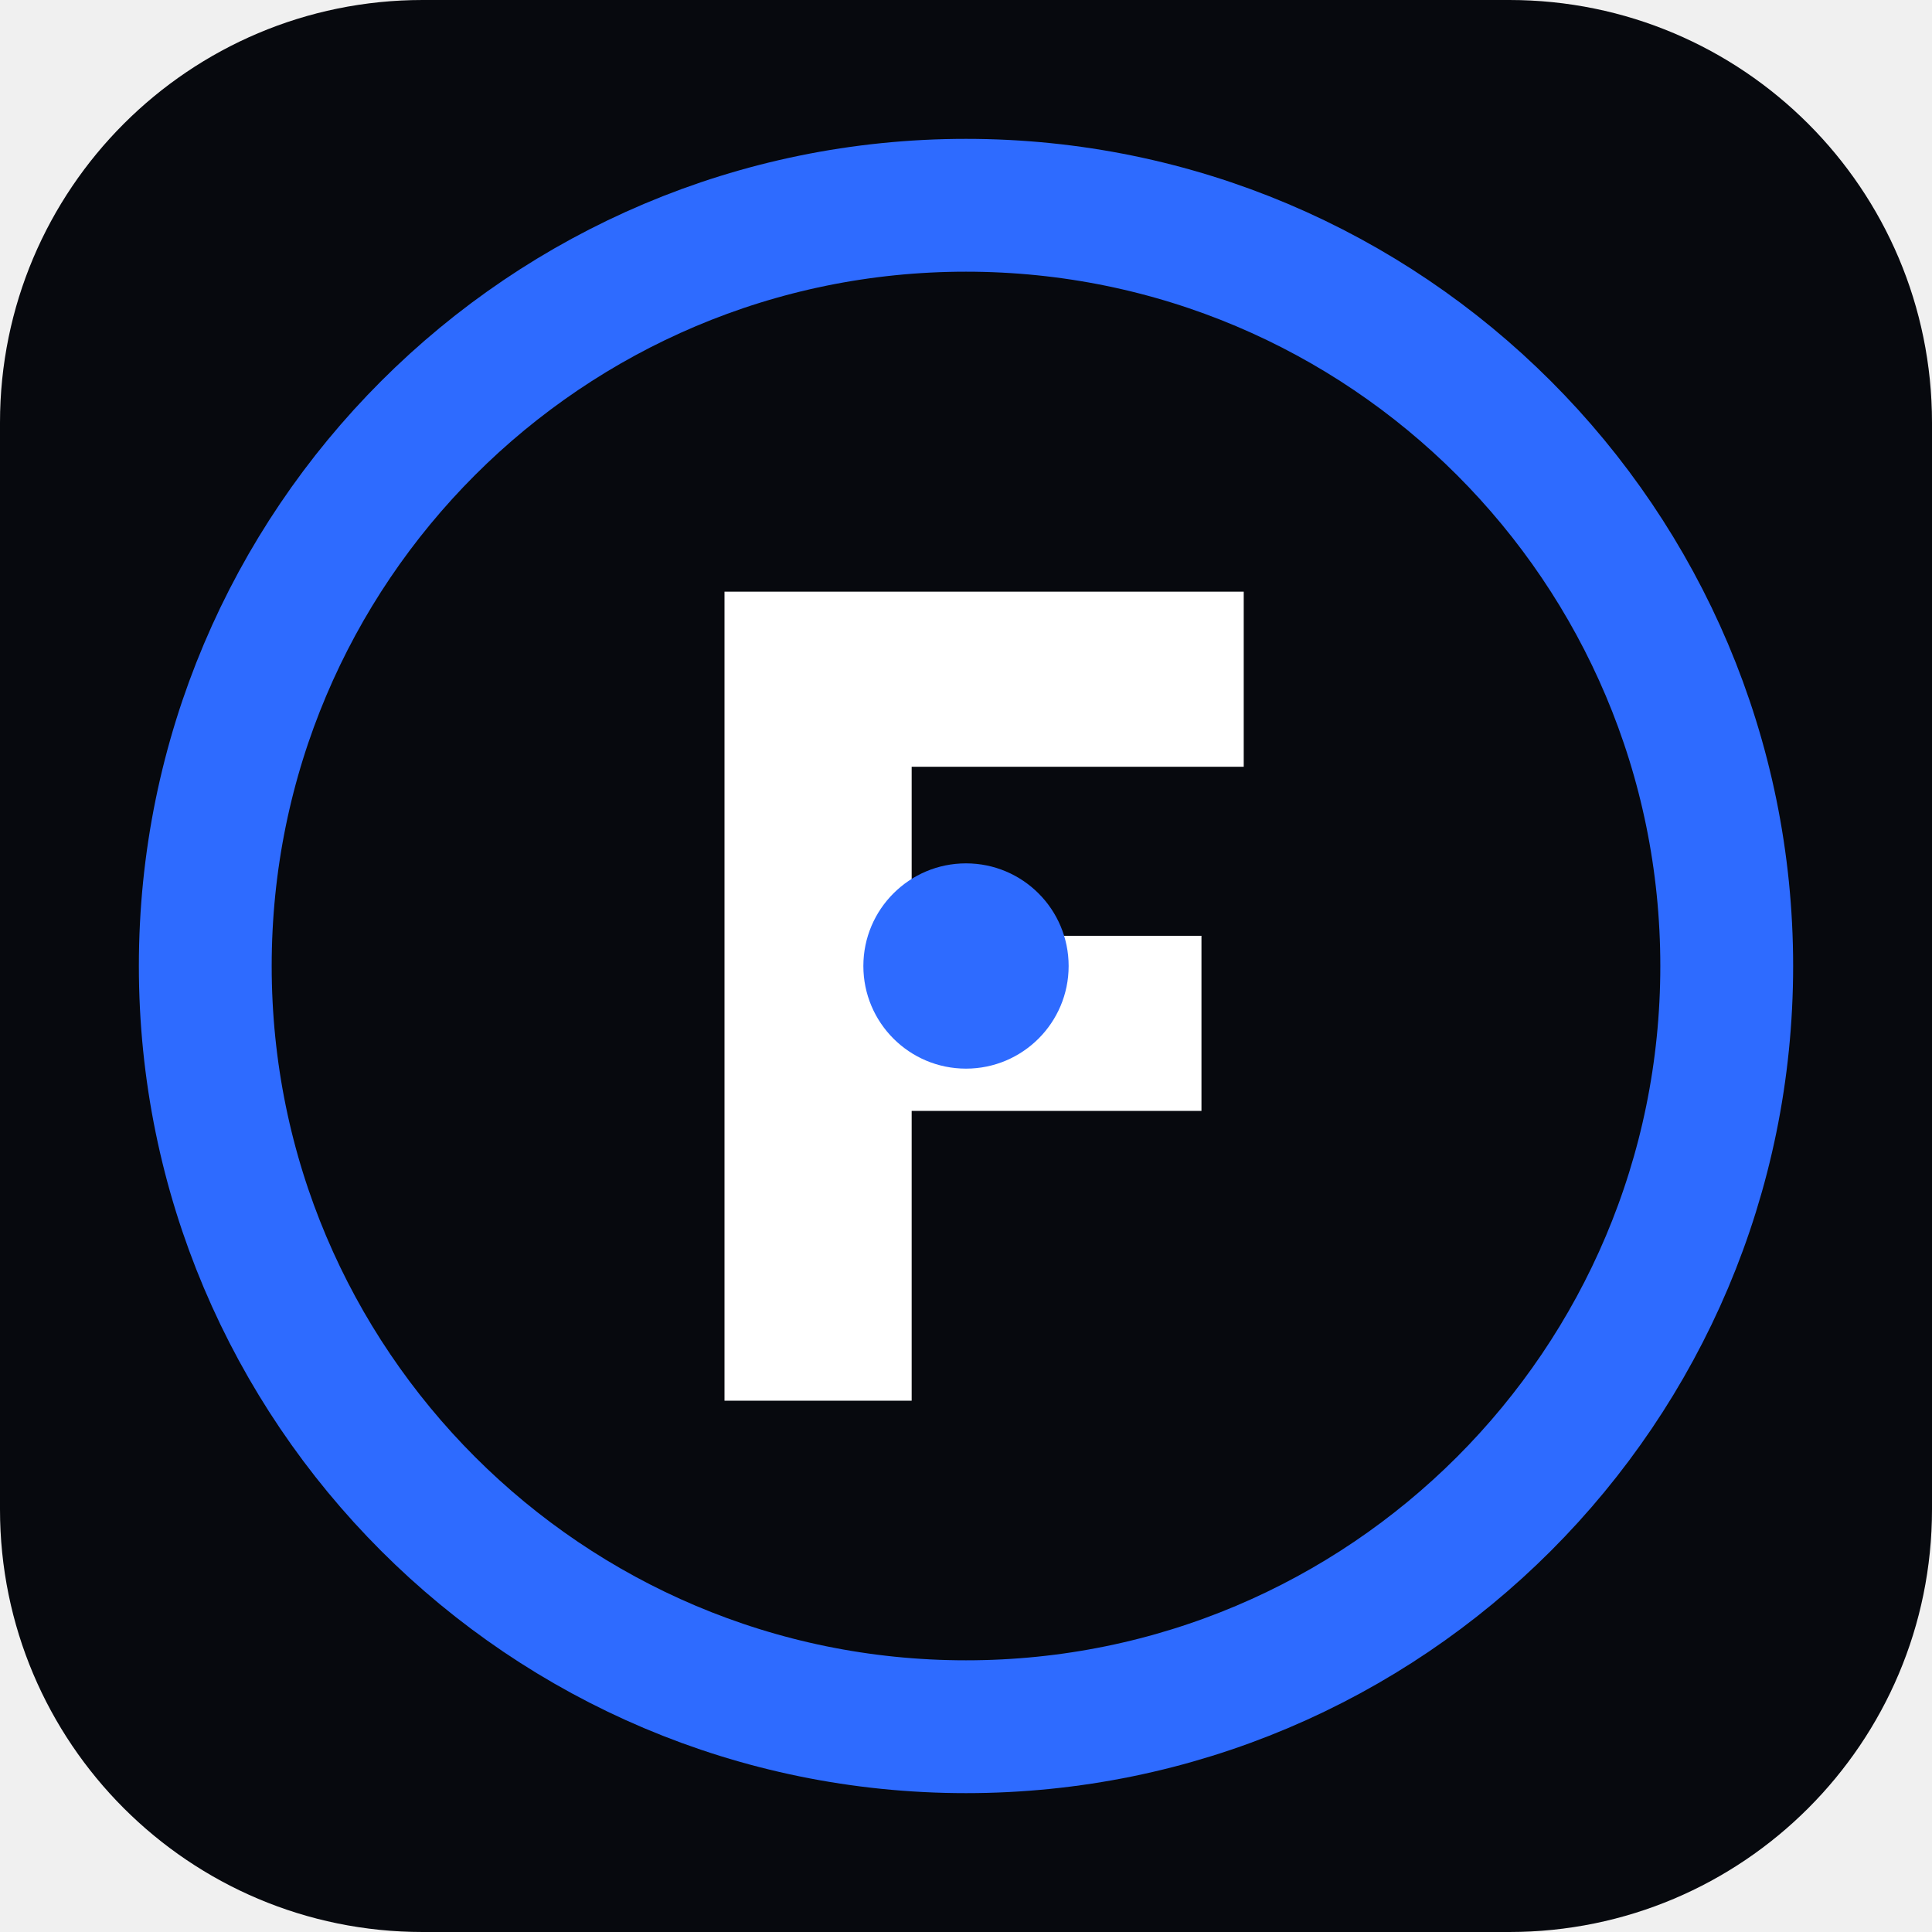
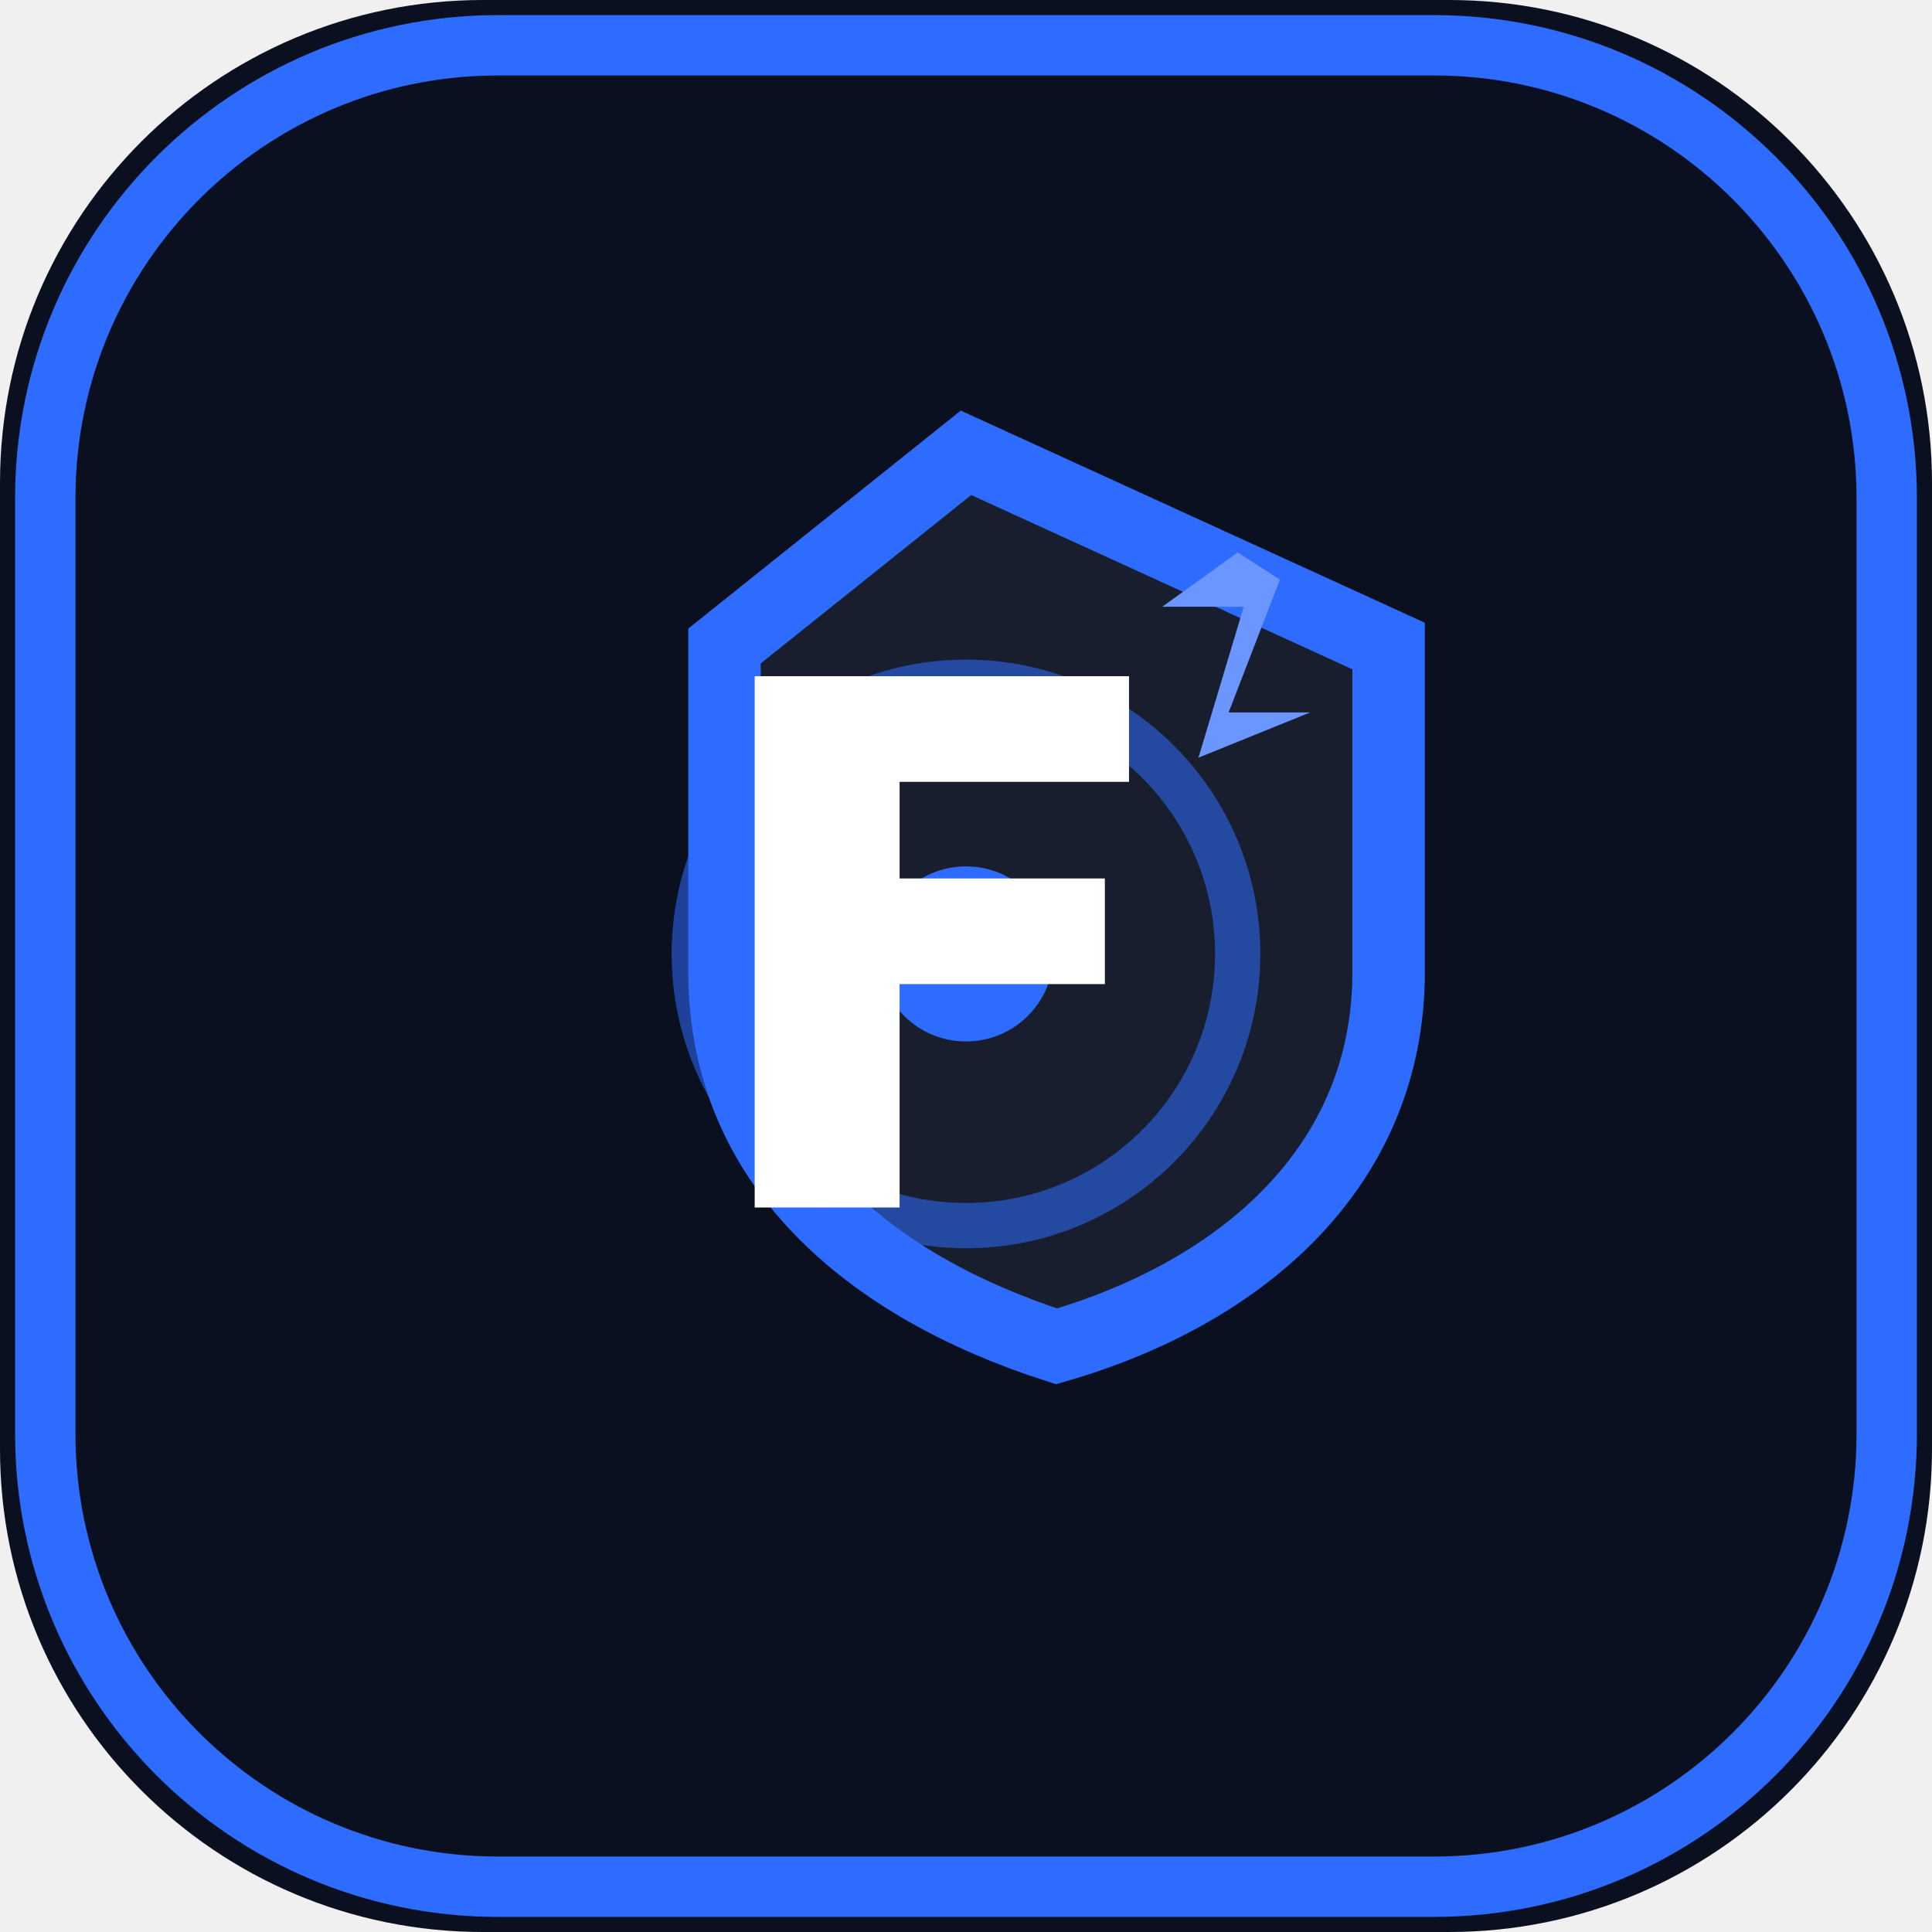
- <svg xmlns="http://www.w3.org/2000/svg" viewBox="0 0 32 32" width="32" height="32">
-   <rect width="32" height="32" rx="7" fill="#07090E" />
-   <circle cx="16" cy="16" r="12.6" fill="none" stroke="#2E6BFF" stroke-width="2.2" />
-   <path d="M12 9.8h8.6v2.9h-5.5v2.8h4.8v2.9h-4.8v4.8h-3.1V9.8Z" fill="#FFFFFF" />
-   <circle cx="16" cy="16" r="1.7" fill="#2E6BFF" />
+ <svg xmlns="http://www.w3.org/2000/svg" viewBox="0 0 32 32" width="32" height="32" fill="none">
+   <rect width="32" height="32" rx="8" fill="#0A1020" />
+   <rect x="0.75" y="0.75" width="30.5" height="30.5" rx="7.5" stroke="#2E6BFF" stroke-width="1" />
+   <path d="M16 7.5 23 10.7v5.4c0 3.2-2.4 5.3-5.5 6.2-3.1-1-5.5-3-5.5-6.2v-5.4L16 7.5Z" stroke="#2E6BFF" stroke-width="1.2" fill="#FFFFFF" fill-opacity="0.06" />
+   <circle cx="16" cy="15.8" r="4.5" stroke="#2E6BFF" stroke-width="0.75" opacity="0.55" />
+   <circle cx="16" cy="15.8" r="1.45" fill="#2E6BFF" />
+   <path d="M12.5 11.2h6.2v1.75h-3.8v1.6h3.4v1.75h-3.4v3.7h-2.4V11.2Z" fill="#FFFFFF" />
+   <path d="M21.2 9.6 20.35 11.8h1.35l-1.85.75.75-2.5h-1.35l1.25-.9Z" fill="#6B96FF" />
</svg>
